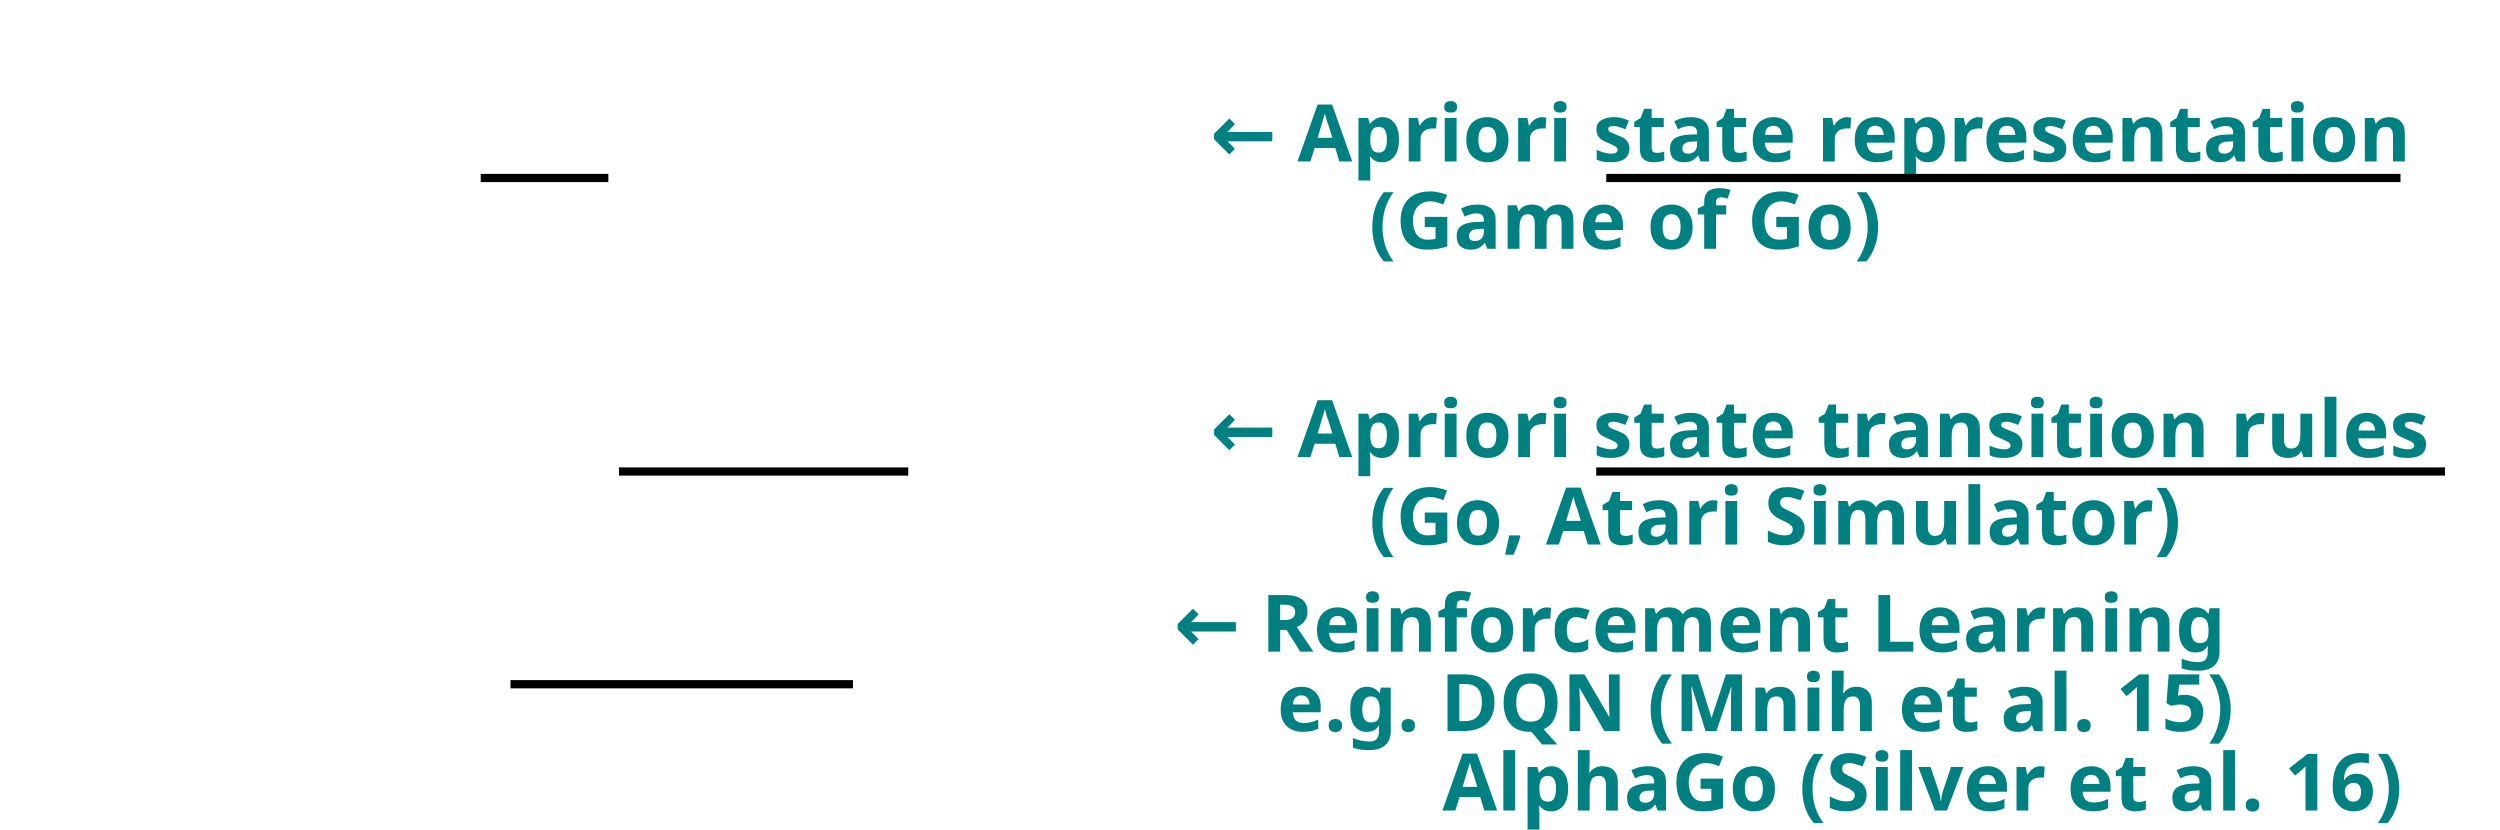
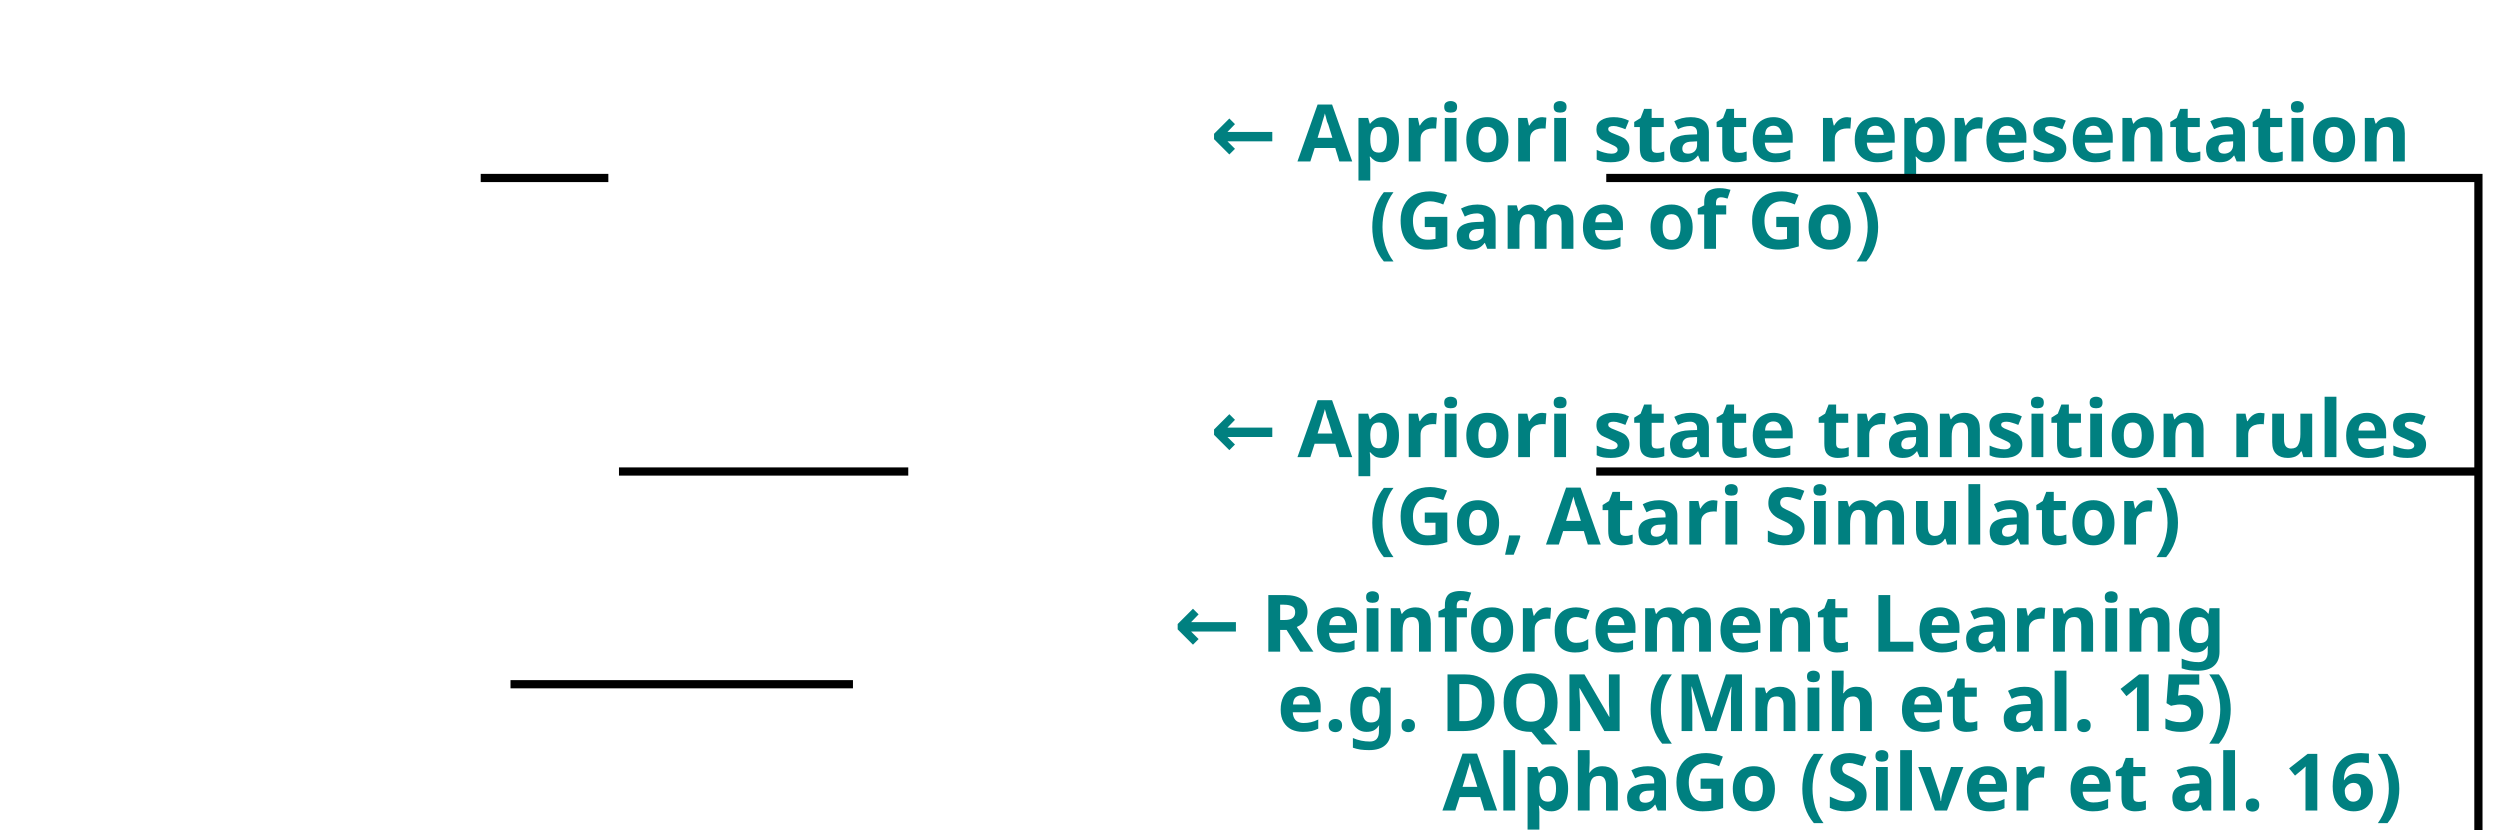
<svg xmlns="http://www.w3.org/2000/svg" width="145.521mm" height="48.288mm" viewBox="0 0 145.521 48.288" version="1.1" id="svg871">
  <defs id="defs865" />
  <g id="layer1" transform="translate(-5.746548,7.386053)">
    <flowRoot xml:space="preserve" id="flowRoot1416" style="color:#000000;font-style:normal;font-variant:normal;font-weight:bold;font-stretch:normal;font-size:13.333px;line-height:125%;font-family:'Noto Sans';-inkscape-font-specification:'Noto Sans Bold';font-variant-ligatures:normal;font-variant-position:normal;font-variant-caps:normal;font-variant-numeric:normal;font-variant-alternates:normal;font-feature-settings:normal;text-indent:0;text-align:start;text-decoration:none;text-decoration-line:none;text-decoration-style:solid;text-decoration-color:#000000;letter-spacing:0px;word-spacing:0px;text-transform:none;writing-mode:lr-tb;direction:ltr;text-orientation:mixed;dominant-baseline:auto;baseline-shift:baseline;text-anchor:start;white-space:normal;shape-padding:0;clip-rule:nonzero;display:inline;overflow:visible;visibility:visible;opacity:1;isolation:auto;mix-blend-mode:normal;color-interpolation:sRGB;color-interpolation-filters:linearRGB;solid-color:#000000;solid-opacity:1;vector-effect:none;fill:#000000;fill-opacity:1;fill-rule:nonzero;stroke:none;stroke-width:3.78;stroke-linecap:butt;stroke-linejoin:miter;stroke-miterlimit:4;stroke-dasharray:none;stroke-dashoffset:0;stroke-opacity:1;marker:none;marker-start:none;marker-mid:none;marker-end:none;color-rendering:auto;image-rendering:auto;shape-rendering:auto;text-rendering:auto;enable-background:accumulate" transform="matrix(0.3466781,0,0,0.3466781,-11.06328,-21.79624)">
      <flowRegion id="flowRegion1418" style="font-style:normal;font-variant:normal;font-weight:bold;font-stretch:normal;font-size:13.333px;font-family:'Noto Sans';-inkscape-font-specification:'Noto Sans Bold';text-align:start;text-anchor:start">
        <rect id="rect1420" width="626.295" height="530.33" x="48.487" y="39.636" style="font-style:normal;font-variant:normal;font-weight:bold;font-stretch:normal;font-size:13.333px;font-family:'Noto Sans';-inkscape-font-specification:'Noto Sans Bold';text-align:start;text-anchor:start" />
      </flowRegion>
      <flowPara id="flowPara1422">
        <flowSpan style="font-style:normal;font-variant:normal;font-weight:bold;font-stretch:normal;font-size:13.333px;font-family:'Noto Sans';-inkscape-font-specification:'Noto Sans Bold';fill:#800080" id="flowSpan1450">function</flowSpan> SearchAgent():</flowPara>
      <flowPara id="flowPara1426">    OPEN ← { <flowSpan style="font-style:normal;font-variant:normal;font-weight:bold;font-stretch:normal;font-size:13.333px;font-family:'Noto Sans';-inkscape-font-specification:'Noto Sans Bold';fill:#ff0000" id="flowSpan1446">init</flowSpan> }</flowPara>
      <flowPara id="flowPara1428">
        <flowSpan style="font-style:normal;font-variant:normal;font-weight:bold;font-stretch:normal;font-size:13.333px;font-family:'Noto Sans';-inkscape-font-specification:'Noto Sans Bold';fill:#800080" id="flowSpan1472">    until</flowSpan> goal found:</flowPara>
      <flowPara id="flowPara1430">        node ← select(OPEN)</flowPara>
      <flowPara id="flowPara1432">        Children ← <flowSpan style="font-style:normal;font-variant:normal;font-weight:bold;font-stretch:normal;font-size:13.333px;font-family:'Noto Sans';-inkscape-font-specification:'Noto Sans Bold';fill:#ff0000" id="flowSpan1442">expand</flowSpan>(node)</flowPara>
      <flowPara id="flowPara1434">
        <flowSpan style="font-style:normal;font-variant:normal;font-weight:bold;font-stretch:normal;font-size:13.333px;font-family:'Noto Sans';-inkscape-font-specification:'Noto Sans Bold';fill:#800080" id="flowSpan1474">        for</flowSpan>
        <flowSpan style="font-style:normal;font-variant:normal;font-weight:bold;font-stretch:normal;font-size:13.333px;font-family:'Noto Sans';-inkscape-font-specification:'Noto Sans Bold';fill:#800080" id="flowSpan1476">each</flowSpan> c ∈ Children:</flowPara>
      <flowPara id="flowPara1436">            key ← <flowSpan style="font-style:normal;font-variant:normal;font-weight:bold;font-stretch:normal;font-size:13.333px;font-family:'Noto Sans';-inkscape-font-specification:'Noto Sans Bold';fill:#ff0000" id="flowSpan1444">evaluate</flowSpan>(c)</flowPara>
      <flowPara id="flowPara1438">            insert(OPEN, c, key)</flowPara>
      <flowPara id="flowPara1440" />
    </flowRoot>
    <text xml:space="preserve" style="color:#000000;font-style:normal;font-variant:normal;font-weight:bold;font-stretch:normal;font-size:4.622px;line-height:100%;font-family:'Noto Sans';-inkscape-font-specification:'Noto Sans Bold';font-variant-ligatures:normal;font-variant-position:normal;font-variant-caps:normal;font-variant-numeric:normal;font-variant-alternates:normal;font-feature-settings:normal;text-indent:0;text-align:start;text-decoration:none;text-decoration-line:none;text-decoration-style:solid;text-decoration-color:#000000;letter-spacing:0px;word-spacing:0px;text-transform:none;writing-mode:lr-tb;direction:ltr;text-orientation:mixed;dominant-baseline:auto;baseline-shift:baseline;text-anchor:start;white-space:normal;shape-padding:0;clip-rule:nonzero;display:inline;overflow:visible;visibility:visible;opacity:1;isolation:auto;mix-blend-mode:normal;color-interpolation:sRGB;color-interpolation-filters:linearRGB;solid-color:#000000;solid-opacity:1;vector-effect:none;fill:#008080;fill-opacity:1;fill-rule:nonzero;stroke:none;stroke-width:1.31;stroke-linecap:butt;stroke-linejoin:miter;stroke-miterlimit:4;stroke-dasharray:none;stroke-dashoffset:0;stroke-opacity:1;marker:none;marker-start:none;marker-mid:none;marker-end:none;color-rendering:auto;image-rendering:auto;shape-rendering:auto;text-rendering:auto;enable-background:accumulate" x="74.077" y="30.547" id="text4503">
      <tspan id="tspan4501" x="74.077" y="30.547" style="font-style:normal;font-variant:normal;font-weight:bold;font-stretch:normal;font-size:4.622px;line-height:100%;font-family:'Noto Sans';-inkscape-font-specification:'Noto Sans Bold';font-variant-ligatures:normal;font-variant-position:normal;font-variant-caps:normal;font-variant-numeric:normal;font-variant-alternates:normal;font-feature-settings:normal;text-indent:0;text-align:start;text-decoration:none;text-decoration-line:none;text-decoration-style:solid;text-decoration-color:#000000;letter-spacing:0px;word-spacing:0px;text-transform:none;writing-mode:lr-tb;direction:ltr;text-orientation:mixed;dominant-baseline:auto;baseline-shift:baseline;text-anchor:start;white-space:normal;shape-padding:0;vector-effect:none;fill:#008080;fill-opacity:1;stroke:none;stroke-width:1.31;stroke-linecap:butt;stroke-linejoin:miter;stroke-miterlimit:4;stroke-dasharray:none;stroke-dashoffset:0;stroke-opacity:1;marker:none;marker-start:none;marker-mid:none;marker-end:none">← Reinforcement Learning</tspan>
      <tspan x="74.077" y="35.169" style="font-style:normal;font-variant:normal;font-weight:bold;font-stretch:normal;font-size:4.622px;line-height:100%;font-family:'Noto Sans';-inkscape-font-specification:'Noto Sans Bold';font-variant-ligatures:normal;font-variant-position:normal;font-variant-caps:normal;font-variant-numeric:normal;font-variant-alternates:normal;font-feature-settings:normal;text-indent:0;text-align:start;text-decoration:none;text-decoration-line:none;text-decoration-style:solid;text-decoration-color:#000000;letter-spacing:0px;word-spacing:0px;text-transform:none;writing-mode:lr-tb;direction:ltr;text-orientation:mixed;dominant-baseline:auto;baseline-shift:baseline;text-anchor:start;white-space:normal;shape-padding:0;vector-effect:none;fill:#008080;fill-opacity:1;stroke:none;stroke-width:1.31;stroke-linecap:butt;stroke-linejoin:miter;stroke-miterlimit:4;stroke-dasharray:none;stroke-dashoffset:0;stroke-opacity:1;marker:none;marker-start:none;marker-mid:none;marker-end:none" id="tspan4505">     e.g. DQN (Mnih et al. 15)</tspan>
      <tspan x="74.077" y="39.792" style="font-style:normal;font-variant:normal;font-weight:bold;font-stretch:normal;font-size:4.622px;line-height:100%;font-family:'Noto Sans';-inkscape-font-specification:'Noto Sans Bold';font-variant-ligatures:normal;font-variant-position:normal;font-variant-caps:normal;font-variant-numeric:normal;font-variant-alternates:normal;font-feature-settings:normal;text-indent:0;text-align:start;text-decoration:none;text-decoration-line:none;text-decoration-style:solid;text-decoration-color:#000000;letter-spacing:0px;word-spacing:0px;text-transform:none;writing-mode:lr-tb;direction:ltr;text-orientation:mixed;dominant-baseline:auto;baseline-shift:baseline;text-anchor:start;white-space:normal;shape-padding:0;vector-effect:none;fill:#008080;fill-opacity:1;stroke:none;stroke-width:1.31;stroke-linecap:butt;stroke-linejoin:miter;stroke-miterlimit:4;stroke-dasharray:none;stroke-dashoffset:0;stroke-opacity:1;marker:none;marker-start:none;marker-mid:none;marker-end:none" id="tspan4507">             AlphaGo (Silver et al. 16)</tspan>
    </text>
    <text xml:space="preserve" style="color:#000000;font-style:normal;font-variant:normal;font-weight:bold;font-stretch:normal;font-size:4.622px;line-height:110%;font-family:'Noto Sans';-inkscape-font-specification:'Noto Sans Bold';font-variant-ligatures:normal;font-variant-position:normal;font-variant-caps:normal;font-variant-numeric:normal;font-variant-alternates:normal;font-feature-settings:normal;text-indent:0;text-align:start;text-decoration:none;text-decoration-line:none;text-decoration-style:solid;text-decoration-color:#000000;letter-spacing:0px;word-spacing:0px;text-transform:none;writing-mode:lr-tb;direction:ltr;text-orientation:mixed;dominant-baseline:auto;baseline-shift:baseline;text-anchor:start;white-space:normal;shape-padding:0;clip-rule:nonzero;display:inline;overflow:visible;visibility:visible;opacity:1;isolation:auto;mix-blend-mode:normal;color-interpolation:sRGB;color-interpolation-filters:linearRGB;solid-color:#000000;solid-opacity:1;vector-effect:none;fill:#008080;fill-opacity:1;fill-rule:nonzero;stroke:none;stroke-width:1.31;stroke-linecap:butt;stroke-linejoin:miter;stroke-miterlimit:4;stroke-dasharray:none;stroke-dashoffset:0;stroke-opacity:1;marker:none;marker-start:none;marker-mid:none;marker-end:none;color-rendering:auto;image-rendering:auto;shape-rendering:auto;text-rendering:auto;enable-background:accumulate;" x="76.194" y="2.013" id="text4511">
      <tspan id="tspan4509" x="76.194" y="2.013" style="font-style:normal;font-variant:normal;font-weight:bold;font-stretch:normal;font-size:4.622px;line-height:110%;font-family:'Noto Sans';-inkscape-font-specification:'Noto Sans Bold';font-variant-ligatures:normal;font-variant-position:normal;font-variant-caps:normal;font-variant-numeric:normal;font-variant-alternates:normal;font-feature-settings:normal;text-indent:0;text-align:start;text-decoration:none;text-decoration-line:none;text-decoration-style:solid;text-decoration-color:#000000;letter-spacing:0px;word-spacing:0px;text-transform:none;writing-mode:lr-tb;direction:ltr;text-orientation:mixed;dominant-baseline:auto;baseline-shift:baseline;text-anchor:start;white-space:normal;shape-padding:0;vector-effect:none;fill:#008080;fill-opacity:1;stroke:none;stroke-width:1.31;stroke-linecap:butt;stroke-linejoin:miter;stroke-miterlimit:4;stroke-dasharray:none;stroke-dashoffset:0;stroke-opacity:1;marker:none;marker-start:none;marker-mid:none;marker-end:none;">← Apriori s<tspan style="line-height:110%;fill:#008080;stroke-width:1.31;" id="tspan4588">tate representation</tspan>
      </tspan>
      <tspan x="76.194" y="7.098" style="font-style:normal;font-variant:normal;font-weight:bold;font-stretch:normal;font-size:4.622px;line-height:110%;font-family:'Noto Sans';-inkscape-font-specification:'Noto Sans Bold';font-variant-ligatures:normal;font-variant-position:normal;font-variant-caps:normal;font-variant-numeric:normal;font-variant-alternates:normal;font-feature-settings:normal;text-indent:0;text-align:start;text-decoration:none;text-decoration-line:none;text-decoration-style:solid;text-decoration-color:#000000;letter-spacing:0px;word-spacing:0px;text-transform:none;writing-mode:lr-tb;direction:ltr;text-orientation:mixed;dominant-baseline:auto;baseline-shift:baseline;text-anchor:start;white-space:normal;shape-padding:0;vector-effect:none;fill:#008080;fill-opacity:1;stroke:none;stroke-width:1.31;stroke-linecap:butt;stroke-linejoin:miter;stroke-miterlimit:4;stroke-dasharray:none;stroke-dashoffset:0;stroke-opacity:1;marker:none;marker-start:none;marker-mid:none;marker-end:none;" id="tspan4584">　　(Game of Go)</tspan>
    </text>
    <text xml:space="preserve" style="color:#000000;font-style:normal;font-variant:normal;font-weight:bold;font-stretch:normal;font-size:4.622px;line-height:110%;font-family:'Noto Sans';-inkscape-font-specification:'Noto Sans Bold';font-variant-ligatures:normal;font-variant-position:normal;font-variant-caps:normal;font-variant-numeric:normal;font-variant-alternates:normal;font-feature-settings:normal;text-indent:0;text-align:start;text-decoration:none;text-decoration-line:none;text-decoration-style:solid;text-decoration-color:#000000;letter-spacing:0px;word-spacing:0px;text-transform:none;writing-mode:lr-tb;direction:ltr;text-orientation:mixed;dominant-baseline:auto;baseline-shift:baseline;text-anchor:start;white-space:normal;shape-padding:0;clip-rule:nonzero;display:inline;overflow:visible;visibility:visible;opacity:1;isolation:auto;mix-blend-mode:normal;color-interpolation:sRGB;color-interpolation-filters:linearRGB;solid-color:#000000;solid-opacity:1;vector-effect:none;fill:#008080;fill-opacity:1;fill-rule:nonzero;stroke:none;stroke-width:1.31;stroke-linecap:butt;stroke-linejoin:miter;stroke-miterlimit:4;stroke-dasharray:none;stroke-dashoffset:0;stroke-opacity:1;marker:none;marker-start:none;marker-mid:none;marker-end:none;color-rendering:auto;image-rendering:auto;shape-rendering:auto;text-rendering:auto;enable-background:accumulate;" x="76.194" y="19.224" id="text4515">
      <tspan x="76.194" y="19.224" style="font-style:normal;font-variant:normal;font-weight:bold;font-stretch:normal;font-size:4.622px;line-height:110%;font-family:'Noto Sans';-inkscape-font-specification:'Noto Sans Bold';font-variant-ligatures:normal;font-variant-position:normal;font-variant-caps:normal;font-variant-numeric:normal;font-variant-alternates:normal;font-feature-settings:normal;text-indent:0;text-align:start;text-decoration:none;text-decoration-line:none;text-decoration-style:solid;text-decoration-color:#000000;letter-spacing:0px;word-spacing:0px;text-transform:none;writing-mode:lr-tb;direction:ltr;text-orientation:mixed;dominant-baseline:auto;baseline-shift:baseline;text-anchor:start;white-space:normal;shape-padding:0;vector-effect:none;fill:#008080;fill-opacity:1;stroke:none;stroke-width:1.31;stroke-linecap:butt;stroke-linejoin:miter;stroke-miterlimit:4;stroke-dasharray:none;stroke-dashoffset:0;stroke-opacity:1;marker:none;marker-start:none;marker-mid:none;marker-end:none;" id="tspan4586">← Apriori s<tspan style="line-height:110%;fill:#008080;stroke-width:1.31;" id="tspan4590">tate transition rules</tspan>
      </tspan>
      <tspan x="76.194" y="24.308" style="font-style:normal;font-variant:normal;font-weight:bold;font-stretch:normal;font-size:4.622px;line-height:110%;font-family:'Noto Sans';-inkscape-font-specification:'Noto Sans Bold';font-variant-ligatures:normal;font-variant-position:normal;font-variant-caps:normal;font-variant-numeric:normal;font-variant-alternates:normal;font-feature-settings:normal;text-indent:0;text-align:start;text-decoration:none;text-decoration-line:none;text-decoration-style:solid;text-decoration-color:#000000;letter-spacing:0px;word-spacing:0px;text-transform:none;writing-mode:lr-tb;direction:ltr;text-orientation:mixed;dominant-baseline:auto;baseline-shift:baseline;text-anchor:start;white-space:normal;shape-padding:0;vector-effect:none;fill:#008080;fill-opacity:1;stroke:none;stroke-width:1.31;stroke-linecap:butt;stroke-linejoin:miter;stroke-miterlimit:4;stroke-dasharray:none;stroke-dashoffset:0;stroke-opacity:1;marker:none;marker-start:none;marker-mid:none;marker-end:none;" id="tspan47">　　(Go, Atari Simulator)</tspan>
    </text>
    <path style="color:#000000;clip-rule:nonzero;display:inline;overflow:visible;visibility:visible;opacity:1;isolation:auto;mix-blend-mode:normal;color-interpolation:sRGB;color-interpolation-filters:linearRGB;solid-color:#000000;solid-opacity:1;vector-effect:none;fill:none;fill-opacity:1;fill-rule:nonzero;stroke:#000000;stroke-width:0.478;stroke-linecap:butt;stroke-linejoin:miter;stroke-miterlimit:4;stroke-dasharray:none;stroke-dashoffset:0;stroke-opacity:1;marker:none;marker-start:none;marker-mid:none;marker-end:none;color-rendering:auto;image-rendering:auto;shape-rendering:auto;text-rendering:auto;enable-background:accumulate" d="m 33.728,2.974 h 7.429" id="path38" />
    <path style="color:#000000;clip-rule:nonzero;display:inline;overflow:visible;visibility:visible;opacity:1;isolation:auto;mix-blend-mode:normal;color-interpolation:sRGB;color-interpolation-filters:linearRGB;solid-color:#000000;solid-opacity:1;vector-effect:none;fill:none;fill-opacity:1;fill-rule:nonzero;stroke:#000000;stroke-width:0.478;stroke-linecap:butt;stroke-linejoin:miter;stroke-miterlimit:4;stroke-dasharray:none;stroke-dashoffset:0;stroke-opacity:1;marker:none;marker-start:none;marker-mid:none;marker-end:none;color-rendering:auto;image-rendering:auto;shape-rendering:auto;text-rendering:auto;enable-background:accumulate" d="m 41.776,20.06 h 16.839" id="path38-3" />
    <path style="color:#000000;clip-rule:nonzero;display:inline;overflow:visible;visibility:visible;opacity:1;isolation:auto;mix-blend-mode:normal;color-interpolation:sRGB;color-interpolation-filters:linearRGB;solid-color:#000000;solid-opacity:1;vector-effect:none;fill:none;fill-opacity:1;fill-rule:nonzero;stroke:#000000;stroke-width:0.478;stroke-linecap:butt;stroke-linejoin:miter;stroke-miterlimit:4;stroke-dasharray:none;stroke-dashoffset:0;stroke-opacity:1;marker:none;marker-start:none;marker-mid:none;marker-end:none;color-rendering:auto;image-rendering:auto;shape-rendering:auto;text-rendering:auto;enable-background:accumulate" d="M 35.462,32.442 H 55.396" id="path38-3-6" />
-     <path style="color:#000000;clip-rule:nonzero;display:inline;overflow:visible;visibility:visible;opacity:1;isolation:auto;mix-blend-mode:normal;color-interpolation:sRGB;color-interpolation-filters:linearRGB;solid-color:#000000;solid-opacity:1;vector-effect:none;fill:none;fill-opacity:1;fill-rule:nonzero;stroke:#000000;stroke-width:0.478;stroke-linecap:butt;stroke-linejoin:miter;stroke-miterlimit:4;stroke-dasharray:none;stroke-dashoffset:0;stroke-opacity:1;marker:none;marker-start:none;marker-mid:none;marker-end:none;color-rendering:auto;image-rendering:auto;shape-rendering:auto;text-rendering:auto;enable-background:accumulate" d="M 99.244,2.974 H 145.475" id="path38-7" />
-     <path style="color:#000000;clip-rule:nonzero;display:inline;overflow:visible;visibility:visible;opacity:1;isolation:auto;mix-blend-mode:normal;color-interpolation:sRGB;color-interpolation-filters:linearRGB;solid-color:#000000;solid-opacity:1;vector-effect:none;fill:none;fill-opacity:1;fill-rule:nonzero;stroke:#000000;stroke-width:0.478;stroke-linecap:butt;stroke-linejoin:miter;stroke-miterlimit:4;stroke-dasharray:none;stroke-dashoffset:0;stroke-opacity:1;marker:none;marker-start:none;marker-mid:none;marker-end:none;color-rendering:auto;image-rendering:auto;shape-rendering:auto;text-rendering:auto;enable-background:accumulate" d="M 98.659,20.06 H 148.066" id="path38-3-5" />
+     <path style="color:#000000;clip-rule:nonzero;display:inline;overflow:visible;visibility:visible;opacity:1;isolation:auto;mix-blend-mode:normal;color-interpolation:sRGB;color-interpolation-filters:linearRGB;solid-color:#000000;solid-opacity:1;vector-effect:none;fill:none;fill-opacity:1;fill-rule:nonzero;stroke:#000000;stroke-width:0.478;stroke-linecap:butt;stroke-linejoin:miter;stroke-miterlimit:4;stroke-dasharray:none;stroke-dashoffset:0;stroke-opacity:1;marker:none;marker-start:none;marker-mid:none;marker-end:none;color-rendering:auto;image-rendering:auto;shape-rendering:auto;text-rendering:auto;enable-background:accumulate" d="M 99.244,2.974 H 150.011 V 41.091" id="path38-7" />
+     <path style="color:#000000;clip-rule:nonzero;display:inline;overflow:visible;visibility:visible;opacity:1;isolation:auto;mix-blend-mode:normal;color-interpolation:sRGB;color-interpolation-filters:linearRGB;solid-color:#000000;solid-opacity:1;vector-effect:none;fill:none;fill-opacity:1;fill-rule:nonzero;stroke:#000000;stroke-width:0.478;stroke-linecap:butt;stroke-linejoin:miter;stroke-miterlimit:4;stroke-dasharray:none;stroke-dashoffset:0;stroke-opacity:1;marker:none;marker-start:none;marker-mid:none;marker-end:none;color-rendering:auto;image-rendering:auto;shape-rendering:auto;text-rendering:auto;enable-background:accumulate" d="m 98.659,20.06 51.297,0" id="path38-3-5" />
  </g>
</svg>
